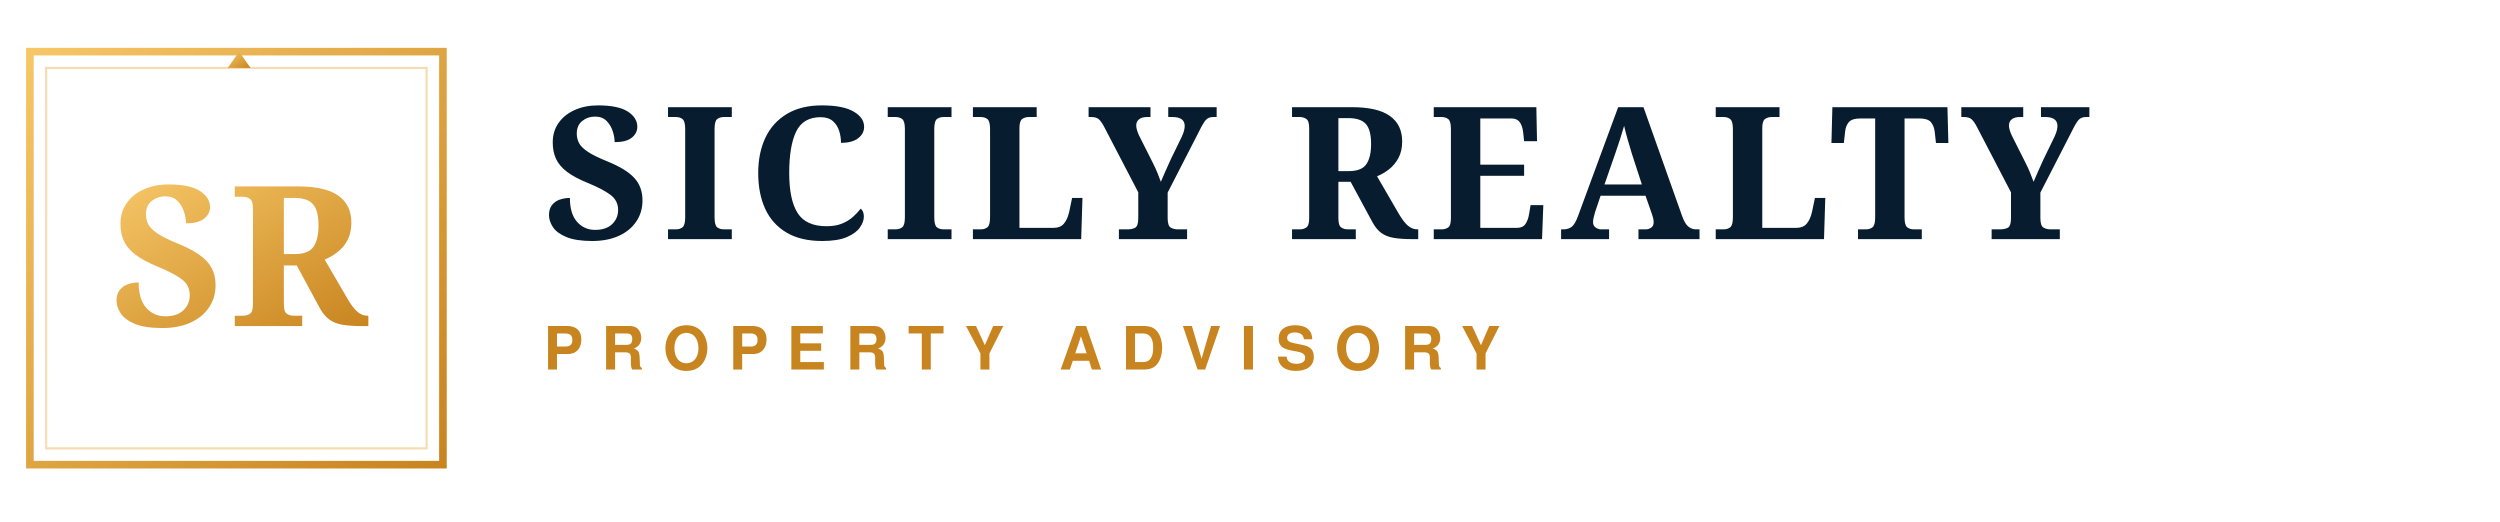
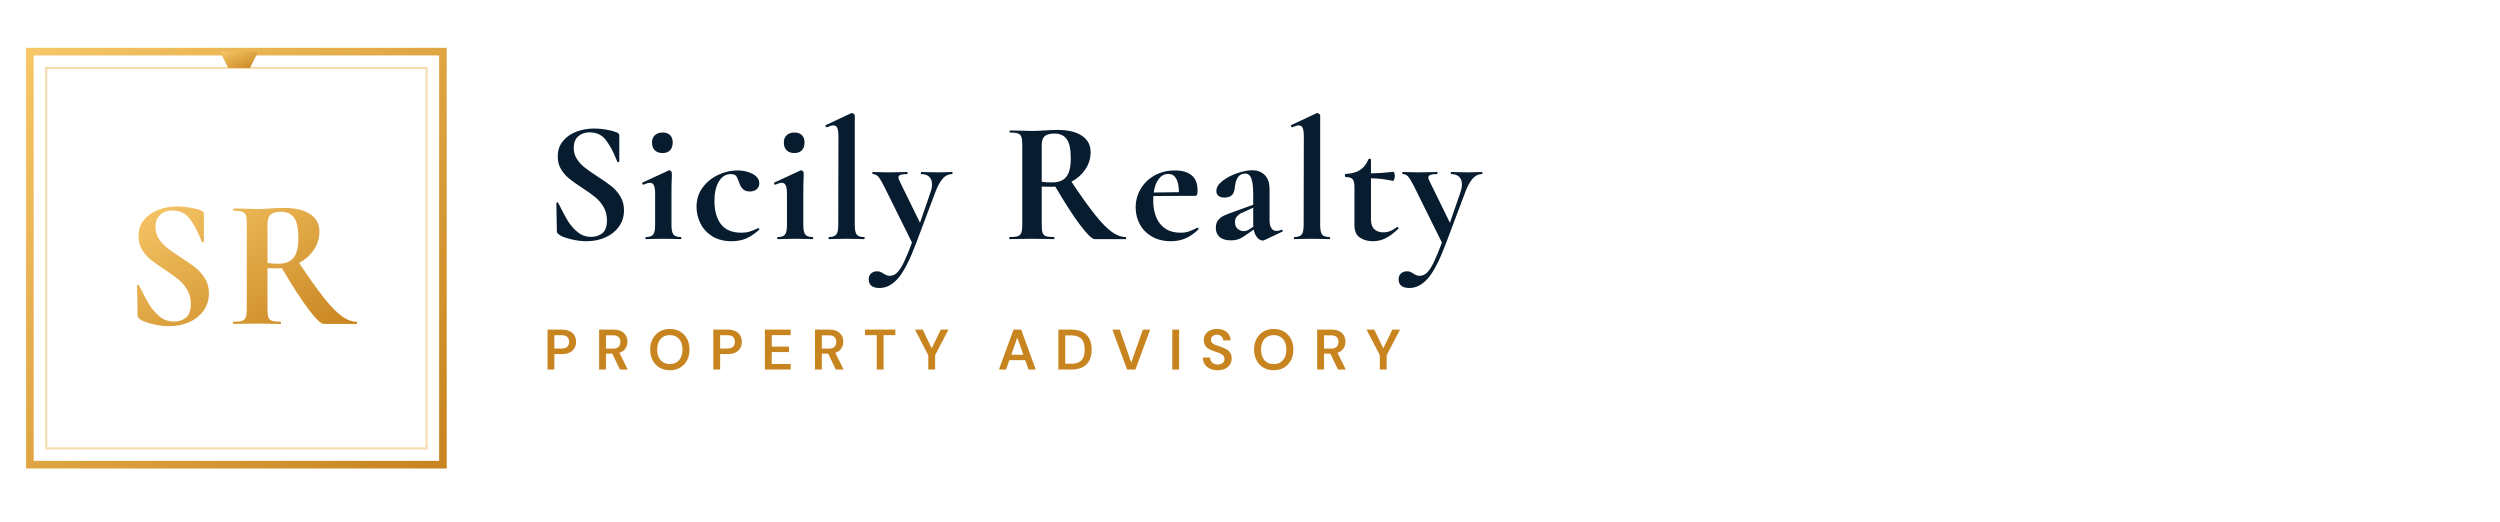
<svg xmlns="http://www.w3.org/2000/svg" viewBox="0 0 460 96" role="img" aria-label="Sicily Realty">
  <defs>
    <linearGradient id="gold" x1="0" y1="0" x2="1" y2="1">
      <stop offset="0%" stop-color="#F6C667" />
      <stop offset="100%" stop-color="#C8841F" />
    </linearGradient>
  </defs>
  <g transform="translate(4,8)">
    <rect x="1.5" y="1.5" width="76" height="76" fill="none" stroke="url(#gold)" stroke-width="1.4" />
    <rect x="4.5" y="4.5" width="70" height="70" fill="none" stroke="#E5A93C" stroke-width="0.4" opacity="0.4" />
-     <path d="M40 1.5 L42.1 4.5 L37.9 4.5 Z" fill="url(#gold)" />
-     <text x="40" y="52" text-anchor="middle" font-family="Cormorant Garamond, Georgia, serif" font-size="36" font-weight="700" letter-spacing="0.02em" fill="url(#gold)">SR</text>
+     <path d="M36.5 1.5 L43.5 1.5 L42 4.5 L38 4.5 Z" fill="url(#gold)" />
+     <path d="M29.273 39.368Q30.973 40.456 31.993 41.272Q33.013 42.088 33.727 43.261Q34.441 44.434 34.441 45.964Q34.441 47.732 33.489 49.109Q32.537 50.486 30.854 51.251Q29.171 52.016 27.097 52.016Q25.601 52.016 23.918 51.591Q22.235 51.166 21.657 50.656Q21.487 50.52 21.402 50.401Q21.317 50.282 21.317 50.01L21.215 44.604V44.57Q21.215 44.434 21.385 44.417Q21.555 44.4 21.589 44.536Q22.609 46.61 23.374 47.902Q24.139 49.194 25.312 50.18Q26.485 51.166 27.981 51.166Q29.341 51.166 30.225 50.435Q31.109 49.704 31.109 47.936Q31.109 46.44 30.446 45.318Q29.783 44.196 28.831 43.414Q27.879 42.632 26.213 41.544Q24.581 40.49 23.68 39.742Q22.779 38.994 22.133 37.94Q21.487 36.886 21.487 35.458Q21.487 33.656 22.524 32.415Q23.561 31.174 25.193 30.579Q26.825 29.984 28.627 29.984Q29.817 29.984 31.041 30.205Q32.265 30.426 33.013 30.732Q33.319 30.868 33.421 31.021Q33.523 31.174 33.523 31.412V36.41Q33.523 36.512 33.353 36.563Q33.183 36.614 33.149 36.512L32.877 35.866Q32.027 33.724 30.888 32.228Q29.749 30.732 27.709 30.732Q26.349 30.732 25.482 31.514Q24.615 32.296 24.615 33.792Q24.615 35.016 25.244 35.968Q25.873 36.92 26.791 37.634Q27.709 38.348 29.273 39.368Z M47.871 41.34Q47.599 41.374 47.089 41.374L45.219 41.34V48.854Q45.219 49.908 45.389 50.384Q45.559 50.86 46.052 51.03Q46.545 51.2 47.633 51.2Q47.701 51.2 47.701 51.404Q47.701 51.608 47.633 51.608Q46.511 51.608 45.865 51.574L43.281 51.54L40.799 51.574Q40.119 51.608 38.963 51.608Q38.861 51.608 38.861 51.404Q38.861 51.2 38.963 51.2Q40.051 51.2 40.544 51.03Q41.037 50.86 41.224 50.367Q41.411 49.874 41.411 48.854V33.112Q41.411 32.092 41.241 31.616Q41.071 31.14 40.561 30.953Q40.051 30.766 38.997 30.766Q38.929 30.766 38.929 30.562Q38.929 30.358 38.997 30.358L40.799 30.392Q42.363 30.46 43.281 30.46Q44.437 30.46 45.695 30.358Q46.341 30.324 47.004 30.29Q47.667 30.256 48.279 30.256Q51.373 30.256 53.073 31.395Q54.773 32.534 54.773 34.574Q54.773 36.444 53.753 37.957Q52.733 39.47 51.033 40.388Q53.753 44.468 55.589 46.78Q57.425 49.092 58.853 50.146Q60.281 51.2 61.641 51.2Q61.709 51.2 61.709 51.404Q61.709 51.608 61.641 51.608H55.589Q54.807 51.608 52.767 48.905Q50.727 46.202 47.871 41.34ZM47.735 30.97Q46.375 30.97 45.797 31.48Q45.219 31.99 45.219 33.18V40.388Q46.035 40.524 47.191 40.524Q49.163 40.524 50.03 39.419Q50.897 38.314 50.897 35.866Q50.897 33.078 50.081 32.024Q49.265 30.97 47.735 30.97Z" fill="url(#gold)" />
  </g>
-   <text x="100" y="44" font-family="Cormorant Garamond, Georgia, serif" font-size="34" font-weight="700" letter-spacing="0.06em" fill="#071C2F">SICILY REALTY</text>
-   <text x="100" y="68" font-family="DM Sans, Helvetica, Arial, sans-serif" font-size="11" font-weight="600" letter-spacing="0.32em" fill="#C8841F">PROPERTY ADVISORY</text>
+   <path d="M109.952 32.48Q111.552 33.504 112.512 34.272Q113.472 35.04 114.144 36.144Q114.816 37.248 114.816 38.688Q114.816 40.352 113.92 41.648Q113.024 42.944 111.44 43.664Q109.856 44.384 107.904 44.384Q106.496 44.384 104.912 43.984Q103.328 43.584 102.784 43.104Q102.624 42.976 102.544 42.864Q102.464 42.752 102.464 42.496L102.368 37.408V37.376Q102.368 37.248 102.528 37.232Q102.688 37.216 102.72 37.344Q103.68 39.296 104.4 40.512Q105.12 41.728 106.224 42.656Q107.328 43.584 108.736 43.584Q110.016 43.584 110.848 42.896Q111.68 42.208 111.68 40.544Q111.68 39.136 111.056 38.08Q110.432 37.024 109.536 36.288Q108.64 35.552 107.072 34.528Q105.536 33.536 104.688 32.832Q103.84 32.128 103.232 31.136Q102.624 30.144 102.624 28.8Q102.624 27.104 103.6 25.936Q104.576 24.768 106.112 24.208Q107.648 23.648 109.344 23.648Q110.464 23.648 111.616 23.856Q112.768 24.064 113.472 24.352Q113.76 24.48 113.856 24.624Q113.952 24.768 113.952 24.992V29.696Q113.952 29.792 113.792 29.84Q113.632 29.888 113.6 29.792L113.344 29.184Q112.544 27.168 111.472 25.76Q110.4 24.352 108.48 24.352Q107.2 24.352 106.384 25.088Q105.568 25.824 105.568 27.232Q105.568 28.384 106.16 29.28Q106.752 30.176 107.616 30.848Q108.48 31.52 109.952 32.48Z M118.848 43.616Q119.84 43.616 120.192 43.152Q120.544 42.688 120.544 41.408V35.68Q120.544 34.592 120.32 34.112Q120.096 33.632 119.584 33.632Q119.168 33.632 118.4 33.984H118.368Q118.24 33.984 118.176 33.808Q118.112 33.632 118.208 33.6L123.04 31.36L123.136 31.328Q123.296 31.328 123.456 31.488Q123.616 31.648 123.616 31.776V32.48Q123.552 33.76 123.552 35.616V41.408Q123.552 42.688 123.92 43.152Q124.288 43.616 125.28 43.616Q125.376 43.616 125.376 43.808Q125.376 44.0 125.28 44.0Q124.448 44.0 123.968 43.968L122.048 43.936L120.16 43.968Q119.68 44.0 118.848 44.0Q118.752 44.0 118.752 43.808Q118.752 43.616 118.848 43.616ZM119.968 26.208Q119.968 25.376 120.496 24.88Q121.024 24.384 121.92 24.384Q122.816 24.384 123.296 24.864Q123.776 25.344 123.776 26.208Q123.776 27.136 123.296 27.648Q122.816 28.16 121.92 28.16Q120.992 28.16 120.48 27.648Q119.968 27.136 119.968 26.208Z M128.16 38.048Q128.16 36.032 129.28 34.512Q130.4 32.992 132.144 32.176Q133.888 31.36 135.712 31.36Q137.248 31.36 138.48 32.0Q139.712 32.64 139.712 33.76Q139.712 34.368 139.248 34.8Q138.784 35.232 137.952 35.232Q137.184 35.232 136.736 34.832Q136.288 34.432 136.0 33.6Q135.712 32.704 135.44 32.368Q135.168 32.032 134.464 32.032Q133.088 32.032 132.272 33.392Q131.456 34.752 131.456 36.992Q131.456 39.648 132.64 41.232Q133.824 42.816 136.416 42.816Q137.28 42.816 137.904 42.624Q138.528 42.432 139.488 41.984H139.52Q139.616 41.984 139.696 42.08Q139.776 42.176 139.712 42.24Q138.528 43.328 137.344 43.856Q136.16 44.384 134.624 44.384Q132.512 44.384 131.056 43.472Q129.6 42.56 128.88 41.104Q128.16 39.648 128.16 38.048Z M143.104 43.616Q144.096 43.616 144.448 43.152Q144.8 42.688 144.8 41.408V35.68Q144.8 34.592 144.576 34.112Q144.352 33.632 143.84 33.632Q143.424 33.632 142.656 33.984H142.624Q142.496 33.984 142.432 33.808Q142.368 33.632 142.464 33.6L147.296 31.36L147.392 31.328Q147.552 31.328 147.712 31.488Q147.872 31.648 147.872 31.776V32.48Q147.808 33.76 147.808 35.616V41.408Q147.808 42.688 148.176 43.152Q148.544 43.616 149.536 43.616Q149.632 43.616 149.632 43.808Q149.632 44.0 149.536 44.0Q148.704 44.0 148.224 43.968L146.304 43.936L144.416 43.968Q143.936 44.0 143.104 44.0Q143.008 44.0 143.008 43.808Q143.008 43.616 143.104 43.616ZM144.224 26.208Q144.224 25.376 144.752 24.88Q145.28 24.384 146.176 24.384Q147.072 24.384 147.552 24.864Q148.032 25.344 148.032 26.208Q148.032 27.136 147.552 27.648Q147.072 28.16 146.176 28.16Q145.248 28.16 144.736 27.648Q144.224 27.136 144.224 26.208Z M152.512 43.616Q153.504 43.616 153.872 43.152Q154.24 42.688 154.24 41.408L154.272 25.152Q154.272 24.032 154.064 23.552Q153.856 23.072 153.344 23.072Q152.928 23.072 152.128 23.424H152.096Q152.0 23.424 151.92 23.248Q151.84 23.072 151.904 23.04L156.608 20.832L156.736 20.8Q156.896 20.8 157.088 20.944Q157.28 21.088 157.28 21.216V41.408Q157.28 42.688 157.632 43.152Q157.984 43.616 158.976 43.616Q159.104 43.616 159.104 43.808Q159.104 44.0 158.976 44.0Q158.176 44.0 157.696 43.968L155.744 43.936L153.824 43.968Q153.344 44.0 152.512 44.0Q152.448 44.0 152.448 43.808Q152.448 43.616 152.512 43.616Z M175.2 32.032Q174.176 32.032 173.424 32.912Q172.672 33.792 172.064 35.456L168.512 44.896Q166.816 49.376 165.264 51.184Q163.712 52.992 161.824 52.992Q160.864 52.992 160.352 52.592Q159.84 52.192 159.84 51.424Q159.84 50.688 160.288 50.304Q160.736 49.92 161.376 49.92Q161.728 49.92 161.968 50.016Q162.208 50.112 162.56 50.336Q163.168 50.752 163.712 50.752Q164.448 50.752 165.04 50.192Q165.632 49.632 166.272 48.336Q166.912 47.04 167.808 44.64L162.688 34.304Q161.984 32.928 161.584 32.48Q161.184 32.032 160.608 32.032Q160.512 32.032 160.512 31.84Q160.512 31.648 160.608 31.648L163.328 31.712L165.536 31.68Q166.048 31.648 166.912 31.648Q167.008 31.648 167.008 31.84Q167.008 32.032 166.912 32.032Q166.08 32.032 165.696 32.176Q165.312 32.32 165.312 32.64Q165.312 32.896 165.504 33.28L169.28 40.992L171.2 35.424Q171.488 34.592 171.488 33.92Q171.488 33.024 170.976 32.528Q170.464 32.032 169.504 32.032Q169.44 32.032 169.44 31.84Q169.44 31.648 169.504 31.648Q170.368 31.648 170.816 31.68L172.736 31.712L174.016 31.68Q174.4 31.648 175.2 31.648Q175.264 31.648 175.264 31.84Q175.264 32.032 175.2 32.032Z M194.176 34.336Q193.92 34.368 193.44 34.368L191.68 34.336V41.408Q191.68 42.4 191.84 42.848Q192.0 43.296 192.464 43.456Q192.928 43.616 193.952 43.616Q194.016 43.616 194.016 43.808Q194.016 44.0 193.952 44.0Q192.896 44.0 192.288 43.968L189.856 43.936L187.52 43.968Q186.88 44.0 185.792 44.0Q185.696 44.0 185.696 43.808Q185.696 43.616 185.792 43.616Q186.816 43.616 187.28 43.456Q187.744 43.296 187.92 42.832Q188.096 42.368 188.096 41.408V26.592Q188.096 25.632 187.936 25.184Q187.776 24.736 187.296 24.56Q186.816 24.384 185.824 24.384Q185.76 24.384 185.76 24.192Q185.76 24.0 185.824 24.0L187.52 24.032Q188.992 24.096 189.856 24.096Q190.944 24.096 192.128 24.0Q192.736 23.968 193.36 23.936Q193.984 23.904 194.56 23.904Q197.472 23.904 199.072 24.976Q200.672 26.048 200.672 27.968Q200.672 29.728 199.712 31.152Q198.752 32.576 197.152 33.44Q199.712 37.28 201.44 39.456Q203.168 41.632 204.512 42.624Q205.856 43.616 207.136 43.616Q207.2 43.616 207.2 43.808Q207.2 44.0 207.136 44.0H201.44Q200.704 44.0 198.784 41.456Q196.864 38.912 194.176 34.336ZM194.048 24.576Q192.768 24.576 192.224 25.056Q191.68 25.536 191.68 26.656V33.44Q192.448 33.568 193.536 33.568Q195.392 33.568 196.208 32.528Q197.024 31.488 197.024 29.184Q197.024 26.56 196.256 25.568Q195.488 24.576 194.048 24.576Z M208.96 38.176Q208.96 36.32 209.888 34.752Q210.816 33.184 212.464 32.272Q214.112 31.36 216.192 31.36Q218.176 31.36 219.264 32.256Q220.352 33.152 220.352 35.04Q220.352 36.032 220 36.032L212.224 36.064Q212.192 36.32 212.192 36.8Q212.192 39.616 213.488 41.216Q214.784 42.816 217.216 42.816Q218.08 42.816 218.688 42.608Q219.296 42.4 220.288 41.92L220.352 41.888Q220.416 41.888 220.496 42.016Q220.576 42.144 220.512 42.208Q219.328 43.36 218.112 43.872Q216.896 44.384 215.456 44.384Q213.44 44.384 211.968 43.536Q210.496 42.688 209.728 41.264Q208.96 39.84 208.96 38.176ZM216.928 35.36Q216.864 32.0 214.976 32.0Q213.92 32.0 213.216 32.912Q212.512 33.824 212.288 35.424Z M232.32 44.256Q231.808 44.256 231.344 43.728Q230.88 43.2 230.688 42.24L229.312 43.2Q228.576 43.744 227.936 43.984Q227.296 44.224 226.496 44.224Q225.12 44.224 224.416 43.616Q223.712 43.008 223.712 41.92Q223.712 41.056 224.128 40.528Q224.544 40.0 225.168 39.696Q225.792 39.392 226.912 39.008L227.712 38.72L230.592 37.664V35.84Q230.592 33.792 230.256 32.864Q229.92 31.936 229.12 31.936Q227.424 31.936 227.2 34.56Q227.104 35.52 226.64 35.936Q226.176 36.352 225.344 36.352Q224.544 36.352 224.176 36.016Q223.808 35.68 223.808 35.136Q223.808 34.176 224.928 33.296Q226.048 32.416 227.632 31.872Q229.216 31.328 230.432 31.328Q231.84 31.328 232.72 32.208Q233.6 33.088 233.6 34.88V40.544Q233.6 41.472 233.936 41.984Q234.272 42.496 234.88 42.496Q235.328 42.496 235.808 42.272H235.84Q235.968 42.272 236.016 42.416Q236.064 42.56 235.936 42.624L232.64 44.192Q232.512 44.256 232.32 44.256ZM228.864 42.528Q229.376 42.528 229.92 42.176L230.624 41.696Q230.592 41.536 230.592 41.28V38.208L229.216 38.848Q228.832 39.008 228.384 39.216Q227.936 39.424 227.584 39.84Q227.232 40.256 227.232 40.896Q227.232 41.664 227.728 42.096Q228.224 42.528 228.864 42.528Z M238.144 43.616Q239.136 43.616 239.504 43.152Q239.872 42.688 239.872 41.408L239.904 25.152Q239.904 24.032 239.696 23.552Q239.488 23.072 238.976 23.072Q238.56 23.072 237.76 23.424H237.728Q237.632 23.424 237.552 23.248Q237.472 23.072 237.536 23.04L242.24 20.832L242.368 20.8Q242.528 20.8 242.72 20.944Q242.912 21.088 242.912 21.216V41.408Q242.912 42.688 243.264 43.152Q243.616 43.616 244.608 43.616Q244.736 43.616 244.736 43.808Q244.736 44.0 244.608 44.0Q243.808 44.0 243.328 43.968L241.376 43.936L239.456 43.968Q238.976 44.0 238.144 44.0Q238.08 44.0 238.08 43.808Q238.08 43.616 238.144 43.616Z M249.216 41.44V34.336Q249.216 33.344 248.864 32.96Q248.512 32.576 247.584 32.576Q247.552 32.576 247.504 32.48Q247.456 32.384 247.456 32.288Q247.456 32.16 247.488 32.08Q247.52 32.0 247.584 32.0Q249.216 31.936 250.224 31.296Q251.232 30.656 251.776 29.344Q251.84 29.216 252.048 29.216Q252.256 29.216 252.256 29.344V31.904Q254.08 31.872 256.416 31.616Q256.48 31.616 256.56 31.856Q256.64 32.096 256.64 32.384Q256.64 32.704 256.528 33.008Q256.416 33.312 256.288 33.28Q254.208 32.832 252.256 32.8V40.384Q252.256 41.6 252.88 42.176Q253.504 42.752 254.528 42.752Q255.808 42.752 257.024 41.792L257.088 41.76Q257.216 41.76 257.296 41.888Q257.376 42.016 257.28 42.08Q256.096 43.264 254.976 43.824Q253.856 44.384 252.608 44.384Q251.2 44.384 250.208 43.712Q249.216 43.04 249.216 41.44Z M272.704 32.032Q271.68 32.032 270.928 32.912Q270.176 33.792 269.568 35.456L266.016 44.896Q264.32 49.376 262.768 51.184Q261.216 52.992 259.328 52.992Q258.368 52.992 257.856 52.592Q257.344 52.192 257.344 51.424Q257.344 50.688 257.792 50.304Q258.24 49.92 258.88 49.92Q259.232 49.92 259.472 50.016Q259.712 50.112 260.064 50.336Q260.672 50.752 261.216 50.752Q261.952 50.752 262.544 50.192Q263.136 49.632 263.776 48.336Q264.416 47.04 265.312 44.64L260.192 34.304Q259.488 32.928 259.088 32.48Q258.688 32.032 258.112 32.032Q258.016 32.032 258.016 31.84Q258.016 31.648 258.112 31.648L260.832 31.712L263.04 31.68Q263.552 31.648 264.416 31.648Q264.512 31.648 264.512 31.84Q264.512 32.032 264.416 32.032Q263.584 32.032 263.2 32.176Q262.816 32.32 262.816 32.64Q262.816 32.896 263.008 33.28L266.784 40.992L268.704 35.424Q268.992 34.592 268.992 33.92Q268.992 33.024 268.48 32.528Q267.968 32.032 267.008 32.032Q266.944 32.032 266.944 31.84Q266.944 31.648 267.008 31.648Q267.872 31.648 268.32 31.68L270.24 31.712L271.52 31.68Q271.904 31.648 272.704 31.648Q272.768 31.648 272.768 31.84Q272.768 32.032 272.704 32.032Z" fill="#071C2F" />
+   <path d="M100.746 68.0V60.65H103.391Q104.273 60.65 104.851 60.944Q105.428 61.238 105.712 61.752Q105.996 62.267 105.996 62.907Q105.996 63.517 105.722 64.026Q105.45 64.535 104.872 64.845Q104.294 65.154 103.391 65.154H102.005V68.0ZM102.005 64.126H103.318Q104.064 64.126 104.389 63.795Q104.715 63.464 104.715 62.907Q104.715 62.33 104.389 62.005Q104.064 61.679 103.318 61.679H102.005Z M110.238 68.0V60.65H112.873Q113.745 60.65 114.317 60.949Q114.889 61.248 115.167 61.752Q115.446 62.257 115.446 62.876Q115.446 63.538 115.089 64.099Q114.732 64.661 113.976 64.913L115.508 68.0H114.07L112.674 65.081H111.498V68.0ZM111.498 64.147H112.789Q113.493 64.147 113.823 63.805Q114.154 63.464 114.154 62.907Q114.154 62.351 113.829 62.026Q113.503 61.7 112.789 61.7H111.498Z M123.258 68.126Q122.176 68.126 121.362 67.643Q120.549 67.16 120.092 66.304Q119.635 65.448 119.635 64.325Q119.635 63.201 120.092 62.346Q120.549 61.49 121.362 61.007Q122.176 60.524 123.258 60.524Q124.329 60.524 125.142 61.007Q125.956 61.49 126.413 62.346Q126.87 63.201 126.87 64.325Q126.87 65.448 126.413 66.304Q125.956 67.16 125.142 67.643Q124.329 68.126 123.258 68.126ZM123.258 66.992Q123.961 66.992 124.481 66.672Q125.001 66.352 125.289 65.753Q125.578 65.154 125.578 64.325Q125.578 63.075 124.943 62.367Q124.308 61.658 123.258 61.658Q122.197 61.658 121.562 62.367Q120.927 63.075 120.927 64.325Q120.927 65.154 121.215 65.753Q121.504 66.352 122.029 66.672Q122.554 66.992 123.258 66.992Z M131.248 68.0V60.65H133.894Q134.776 60.65 135.353 60.944Q135.931 61.238 136.214 61.752Q136.498 62.267 136.498 62.907Q136.498 63.517 136.225 64.026Q135.952 64.535 135.375 64.845Q134.797 65.154 133.894 65.154H132.508V68.0ZM132.508 64.126H133.821Q134.566 64.126 134.892 63.795Q135.217 63.464 135.217 62.907Q135.217 62.33 134.892 62.005Q134.566 61.679 133.821 61.679H132.508Z M140.74 68.0V60.65H145.486V61.669H142.0V63.779H145.171V64.776H142.0V66.981H145.486V68.0Z M149.959 68.0V60.65H152.594Q153.466 60.65 154.038 60.949Q154.61 61.248 154.889 61.752Q155.167 62.257 155.167 62.876Q155.167 63.538 154.81 64.099Q154.453 64.661 153.697 64.913L155.23 68.0H153.791L152.395 65.081H151.219V68.0ZM151.219 64.147H152.51Q153.214 64.147 153.545 63.805Q153.875 63.464 153.875 62.907Q153.875 62.351 153.55 62.026Q153.224 61.7 152.51 61.7H151.219Z M161.32 68.0V61.669H159.167V60.65H164.743V61.669H162.58V68.0Z M170.801 68.0V65.354L168.355 60.65H169.783L171.442 64.094L173.101 60.65H174.518L172.061 65.354V68.0Z M183.8 68.0 186.488 60.65H187.895L190.583 68.0H189.25L188.641 66.267H185.722L185.113 68.0ZM187.181 62.12 186.079 65.27H188.294Z M194.741 68.0V60.65H197.114Q198.395 60.65 199.23 61.102Q200.065 61.553 200.469 62.383Q200.873 63.212 200.873 64.335Q200.873 65.448 200.469 66.273Q200.065 67.097 199.23 67.548Q198.395 68.0 197.114 68.0ZM196.001 66.929H197.051Q197.996 66.929 198.553 66.619Q199.109 66.309 199.346 65.727Q199.582 65.144 199.582 64.335Q199.582 63.517 199.346 62.928Q199.109 62.34 198.553 62.025Q197.996 61.71 197.051 61.71H196.001Z M207.383 68.0 204.685 60.65H206.039L208.15 66.709L210.292 60.65H211.625L208.916 68.0Z M215.699 68.0V60.65H216.959V68.0Z M224.057 68.126Q223.259 68.126 222.645 67.848Q222.031 67.57 221.679 67.044Q221.327 66.519 221.317 65.784H222.65Q222.661 66.331 223.028 66.698Q223.396 67.066 224.057 67.066Q224.624 67.066 224.96 66.792Q225.296 66.519 225.296 66.068Q225.296 65.606 225.013 65.349Q224.729 65.091 224.267 64.923Q223.805 64.755 223.259 64.577Q222.388 64.293 221.947 63.831Q221.506 63.37 221.506 62.603Q221.506 61.973 221.81 61.506Q222.115 61.038 222.666 60.781Q223.217 60.524 223.942 60.524Q224.677 60.524 225.228 60.787Q225.779 61.049 226.094 61.522Q226.409 61.994 226.43 62.635H225.086Q225.076 62.236 224.772 61.915Q224.467 61.595 223.921 61.584Q223.448 61.584 223.139 61.826Q222.829 62.068 222.829 62.508Q222.829 62.907 223.065 63.128Q223.301 63.349 223.716 63.495Q224.131 63.642 224.666 63.821Q225.202 64.01 225.648 64.262Q226.094 64.514 226.362 64.923Q226.63 65.333 226.63 65.984Q226.63 66.551 226.336 67.039Q226.042 67.528 225.47 67.827Q224.897 68.126 224.057 68.126Z M234.368 68.126Q233.287 68.126 232.473 67.643Q231.659 67.16 231.203 66.304Q230.746 65.448 230.746 64.325Q230.746 63.201 231.203 62.346Q231.659 61.49 232.473 61.007Q233.287 60.524 234.368 60.524Q235.439 60.524 236.253 61.007Q237.067 61.49 237.524 62.346Q237.98 63.201 237.98 64.325Q237.98 65.448 237.524 66.304Q237.067 67.16 236.253 67.643Q235.439 68.126 234.368 68.126ZM234.368 66.992Q235.072 66.992 235.592 66.672Q236.111 66.352 236.4 65.753Q236.689 65.154 236.689 64.325Q236.689 63.075 236.054 62.367Q235.418 61.658 234.368 61.658Q233.308 61.658 232.673 62.367Q232.037 63.075 232.037 64.325Q232.037 65.154 232.326 65.753Q232.615 66.352 233.14 66.672Q233.665 66.992 234.368 66.992Z M242.359 68.0V60.65H244.994Q245.866 60.65 246.438 60.949Q247.01 61.248 247.289 61.752Q247.567 62.257 247.567 62.876Q247.567 63.538 247.21 64.099Q246.853 64.661 246.097 64.913L247.63 68.0H246.191L244.795 65.081H243.619V68.0ZM243.619 64.147H244.91Q245.614 64.147 245.945 63.805Q246.275 63.464 246.275 62.907Q246.275 62.351 245.95 62.026Q245.624 61.7 244.91 61.7H243.619Z M253.888 68.0V65.354L251.441 60.65H252.869L254.528 64.094L256.188 60.65H257.605L255.148 65.354V68.0Z" fill="#C8841F" />
</svg>
